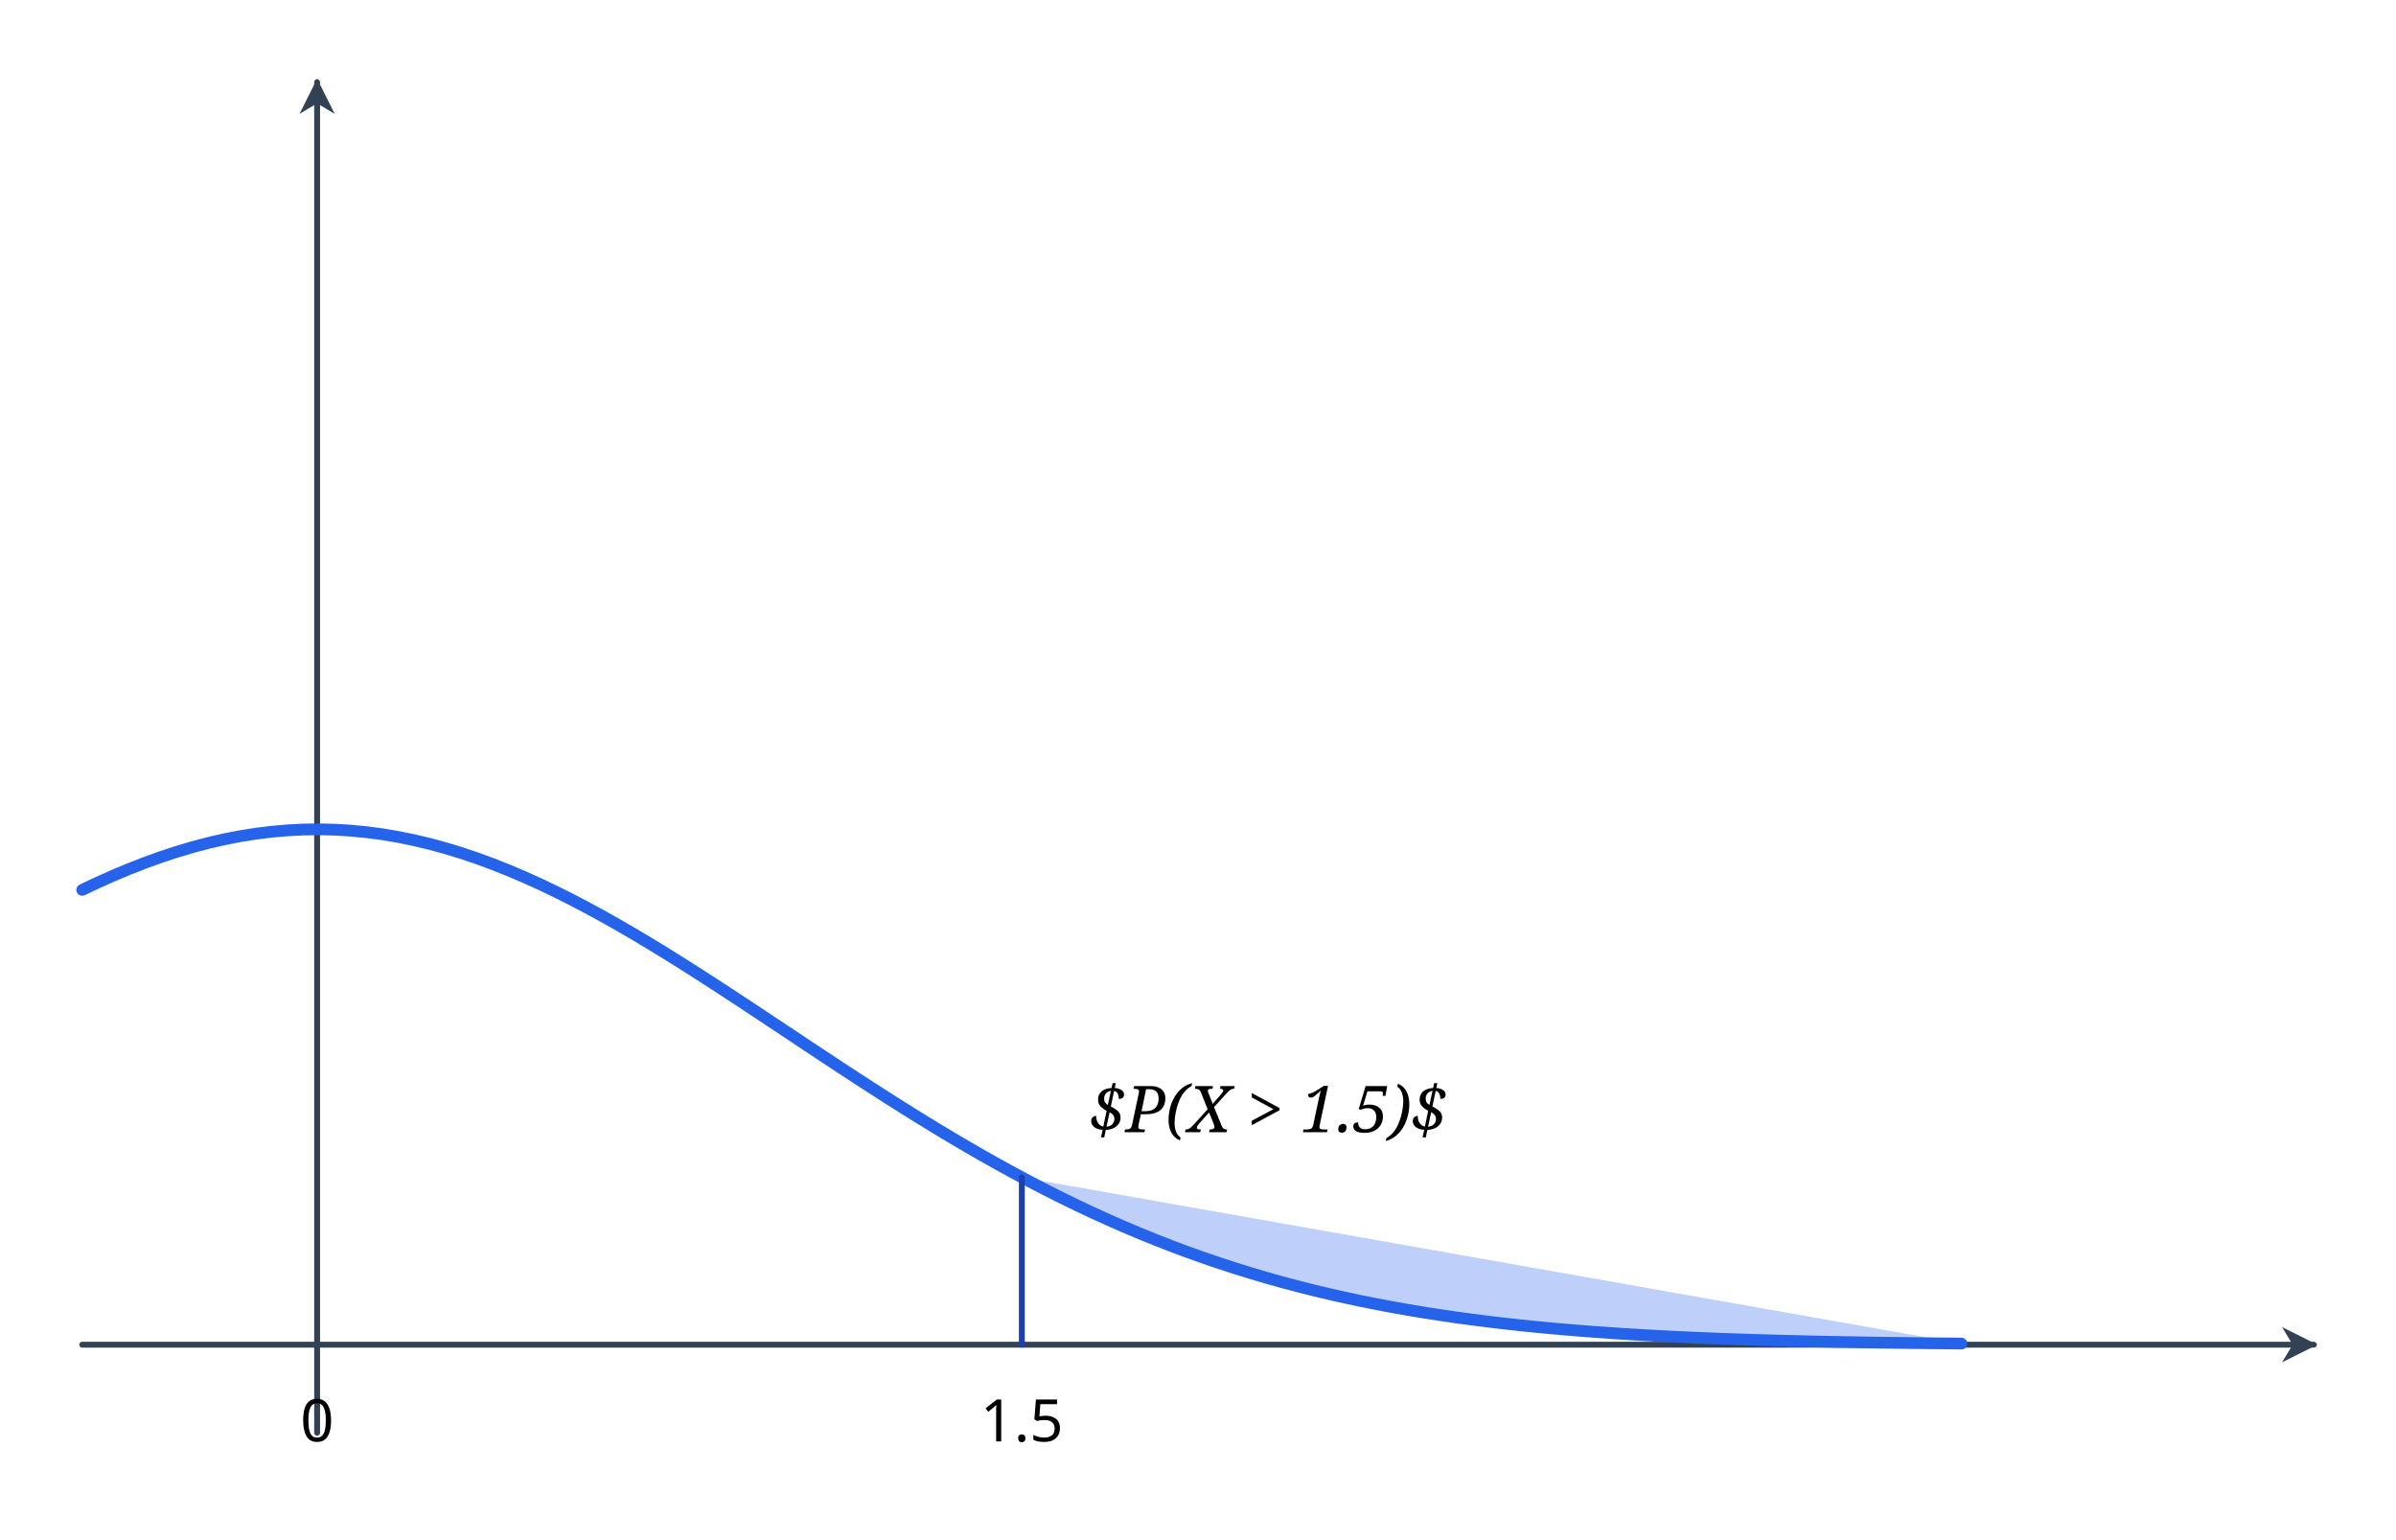
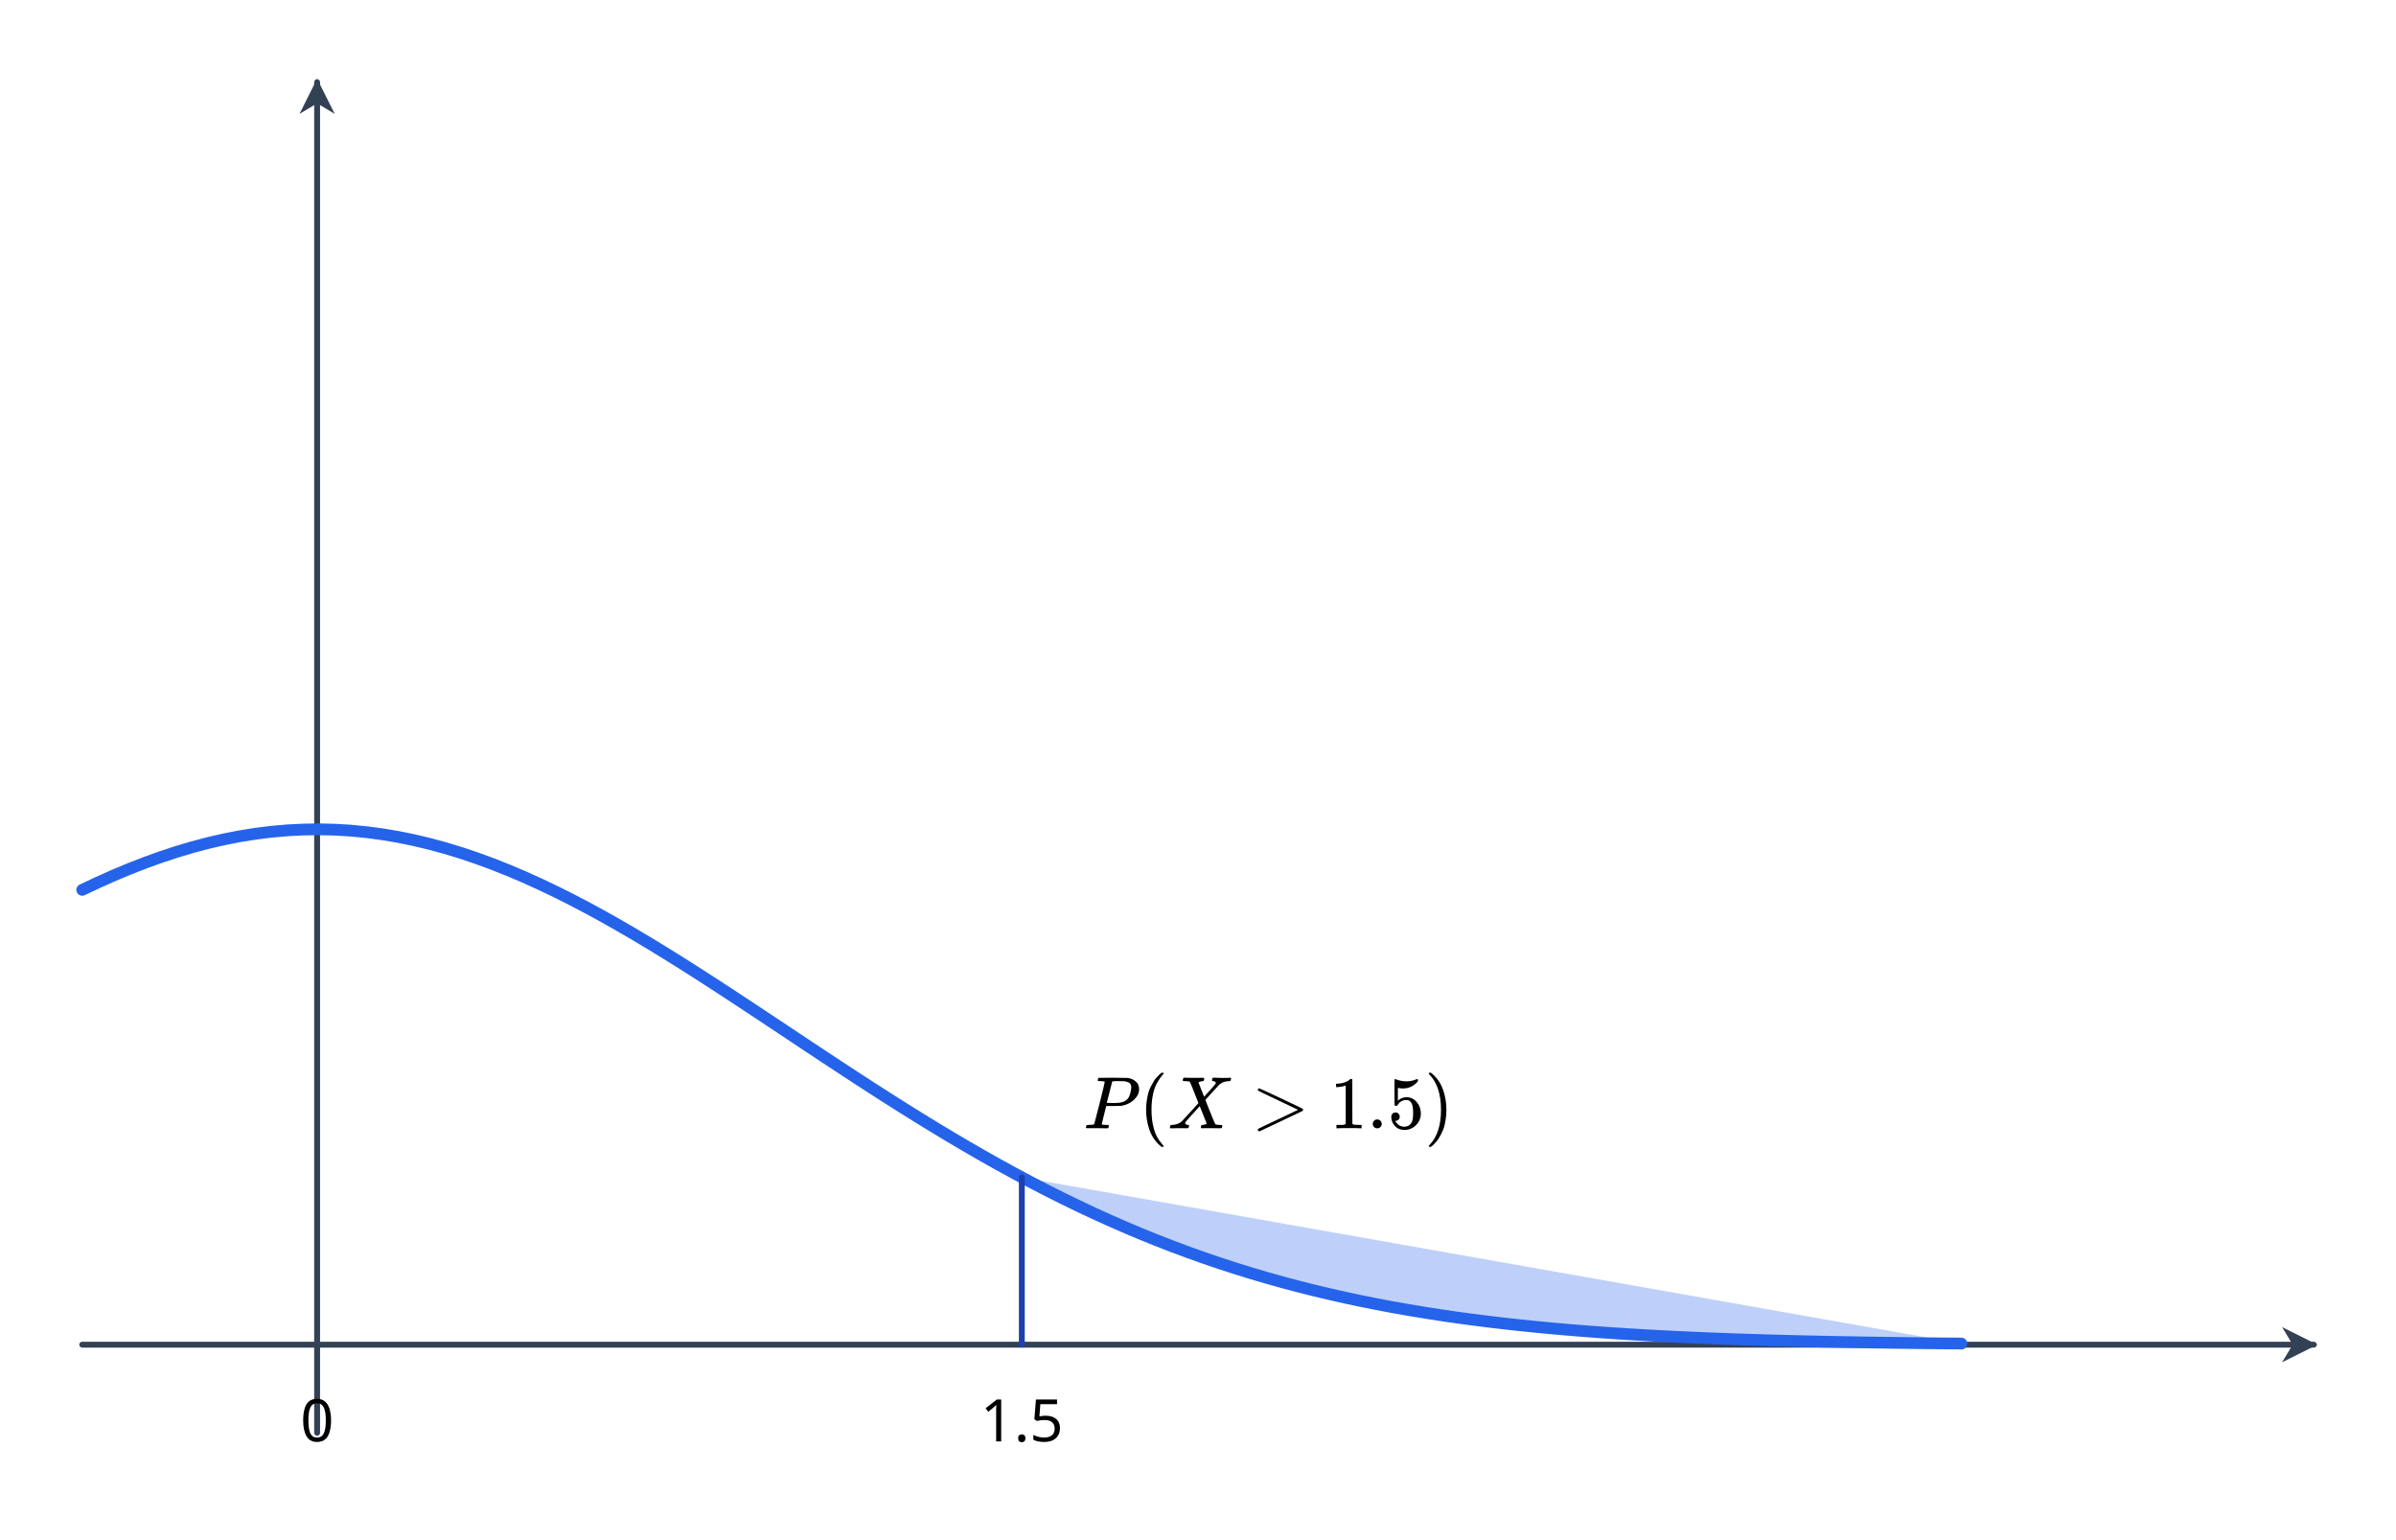
<svg xmlns="http://www.w3.org/2000/svg" width="408" height="262.25" viewBox="6 1 408 262.25">
  <defs>
    <marker markerWidth="6" markerHeight="6" viewBox="0 0 10 10" id="arrow-stealth-334155" refX="9" refY="5" orient="auto">
      <path d="M 0 0 L 10 5 L 0 10 L 3 5 z" fill="#334155" />
    </marker>
  </defs>
  <g>
    <path d="M 20 230 L 400 230" stroke="#334155" stroke-width="1" stroke-opacity="1" stroke-linecap="round" stroke-linejoin="round" fill="none" fill-opacity="1" opacity="1" marker-end="url(#arrow-stealth-334155)" />
  </g>
  <g>
    <path d="M 60 245 L 60 15" stroke="#334155" stroke-width="1" stroke-opacity="1" stroke-linecap="round" stroke-linejoin="round" fill="none" fill-opacity="1" opacity="1" marker-end="url(#arrow-stealth-334155)" />
  </g>
  <path d="M 180 201.506 L 182.712 202.934 L 185.424 204.32 L 188.136 205.664 L 190.847 206.963 L 193.559 208.218 L 196.271 209.428 L 198.983 210.594 L 201.695 211.714 L 204.407 212.789 L 207.119 213.82 L 209.831 214.807 L 212.542 215.75 L 215.254 216.649 L 217.966 217.506 L 220.678 218.322 L 223.39 219.097 L 226.102 219.832 L 228.814 220.529 L 231.525 221.187 L 234.237 221.81 L 236.949 222.397 L 239.661 222.95 L 242.373 223.471 L 245.085 223.96 L 247.797 224.419 L 250.508 224.849 L 253.22 225.251 L 255.932 225.627 L 258.644 225.977 L 261.356 226.304 L 264.068 226.608 L 266.78 226.891 L 269.492 227.154 L 272.203 227.397 L 274.915 227.622 L 277.627 227.83 L 280.339 228.023 L 283.051 228.2 L 285.763 228.363 L 288.475 228.513 L 291.186 228.651 L 293.898 228.778 L 296.61 228.894 L 299.322 229 L 302.034 229.097 L 304.746 229.185 L 307.458 229.266 L 310.169 229.339 L 312.881 229.406 L 315.593 229.467 L 318.305 229.522 L 321.017 229.572 L 323.729 229.617 L 326.441 229.657 L 329.153 229.694 L 331.864 229.727 L 334.576 229.757 L 337.288 229.784 L 340 229.808 Z" stroke="none" stroke-width="1" stroke-opacity="1" stroke-linecap="round" stroke-linejoin="round" fill="#2563eb" fill-opacity="0.3" opacity="1" />
  <path d="M 20 152.546 L 22.689 151.277 L 25.378 150.079 L 28.067 148.953 L 30.756 147.905 L 33.445 146.937 L 36.134 146.052 L 38.824 145.254 L 41.513 144.545 L 44.202 143.927 L 46.891 143.403 L 49.58 142.974 L 52.269 142.642 L 54.958 142.407 L 57.647 142.271 L 60.336 142.233 L 63.025 142.295 L 65.714 142.456 L 68.403 142.716 L 71.092 143.072 L 73.782 143.525 L 76.471 144.073 L 79.16 144.714 L 81.849 145.446 L 84.538 146.266 L 87.227 147.171 L 89.916 148.16 L 92.605 149.228 L 95.294 150.372 L 97.983 151.588 L 100.672 152.873 L 103.361 154.223 L 106.05 155.633 L 108.739 157.099 L 111.429 158.617 L 114.118 160.183 L 116.807 161.791 L 119.496 163.437 L 122.185 165.117 L 124.874 166.826 L 127.563 168.56 L 130.252 170.313 L 132.941 172.082 L 135.63 173.862 L 138.319 175.648 L 141.008 177.437 L 143.697 179.225 L 146.387 181.007 L 149.076 182.78 L 151.765 184.541 L 154.454 186.285 L 157.143 188.009 L 159.832 189.712 L 162.521 191.388 L 165.21 193.037 L 167.899 194.656 L 170.588 196.241 L 173.277 197.792 L 175.966 199.307 L 178.655 200.783 L 181.345 202.219 L 184.034 203.615 L 186.723 204.969 L 189.412 206.28 L 192.101 207.548 L 194.79 208.773 L 197.479 209.953 L 200.168 211.089 L 202.857 212.18 L 205.546 213.228 L 208.235 214.232 L 210.924 215.192 L 213.613 216.11 L 216.303 216.986 L 218.992 217.82 L 221.681 218.613 L 224.37 219.367 L 227.059 220.082 L 229.748 220.76 L 232.437 221.401 L 235.126 222.006 L 237.815 222.578 L 240.504 223.116 L 243.193 223.622 L 245.882 224.098 L 248.571 224.544 L 251.261 224.963 L 253.95 225.354 L 256.639 225.72 L 259.328 226.062 L 262.017 226.38 L 264.706 226.677 L 267.395 226.952 L 270.084 227.208 L 272.773 227.446 L 275.462 227.665 L 278.151 227.869 L 280.84 228.056 L 283.529 228.23 L 286.218 228.389 L 288.908 228.536 L 291.597 228.671 L 294.286 228.795 L 296.975 228.909 L 299.664 229.013 L 302.353 229.108 L 305.042 229.195 L 307.731 229.274 L 310.42 229.346 L 313.109 229.412 L 315.798 229.471 L 318.487 229.525 L 321.176 229.574 L 323.866 229.619 L 326.555 229.659 L 329.244 229.695 L 331.933 229.728 L 334.622 229.758 L 337.311 229.784 L 340 229.808" stroke="#2563eb" stroke-width="2" stroke-opacity="1" stroke-linecap="round" stroke-linejoin="round" fill="none" fill-opacity="1" opacity="1" />
  <line x1="180" y1="230" x2="180" y2="201.506" stroke="#1e40af" stroke-width="1" stroke-opacity="1" stroke-linecap="round" stroke-linejoin="round" fill="none" fill-opacity="1" opacity="1" />
  <text x="180" y="243" font-family="sans-serif" font-size="10" font-weight="normal" fill="#000000" text-anchor="middle" dominant-baseline="middle">1.5</text>
-   <text text-anchor="middle" dominant-baseline="middle" x="222" y="190" font-family="serif" font-size="11" font-style="italic" fill="#000">$P(X &gt; 1.5)$</text>
+   <svg x="190.5" y="183.5" width="63" height="13" overflow="visible">
+     <svg style="vertical-align: -0.566ex;" width="100%" height="100%" role="img" focusable="false" viewBox="0 -750 4992.6 1000">
+       <g stroke="currentColor" fill="currentColor" stroke-width="0" transform="scale(1,-1)">
+         <g data-mml-node="math">
+           <g data-mml-node="mi">
+             <path data-c="1D443" d="M287 628Q287 635 230 637Q206 637 199 638T192 648Q192 649 194 659Q200 679 203 681T397 683Q587 682 600 680Q664 669 707 631T751 530Q751 453 685 389Q616 321 507 303Q500 302 402 301H307L277 182Q247 66 247 59Q247 55 248 54T255 50T272 48T305 46H336Q342 37 342 35Q342 19 335 5Q330 0 319 0Q316 0 282 1T182 2Q120 2 87 2T51 1Q33 1 33 11Q33 13 36 25Q40 41 44 43T67 46Q94 46 127 49Q141 52 146 61Q149 65 218 339T287 628ZM645 554Q645 567 643 575T634 597T609 619T560 635Q553 636 480 637Q463 637 445 637T416 636T404 636Q391 635 386 627Q384 621 367 550T332 412T314 344Q314 342 395 342H407H430Q542 342 590 392Q617 419 631 471T645 554Z" />
+           </g>
+           <g data-mml-node="mo" transform="translate(751,0)">
+             <path data-c="28" d="M94 250Q94 319 104 381T127 488T164 576T202 643T244 695T277 729T302 750H315H319Q333 750 333 741Q333 738 316 720T275 667T226 581T184 443T167 250T184 58T225 -81T274 -167T316 -220T333 -241Q333 -250 318 -250H315H302L274 -226Q180 -141 137 -14T94 250Z" />
+           </g>
+           <g data-mml-node="mi" transform="translate(1140,0)">
+             <path data-c="1D44B" d="M42 0H40Q26 0 26 11Q26 15 29 27Q33 41 36 43T55 46Q141 49 190 98Q200 108 306 224T411 342Q302 620 297 625Q288 636 234 637H206Q200 643 200 645T202 664Q206 677 212 683H226Q260 681 347 681Q380 681 408 681T453 682T473 682Q490 682 490 671Q490 670 488 658Q484 643 481 640T465 637Q434 634 411 620L488 426L541 485Q646 598 646 610Q646 628 622 635Q617 635 609 637Q594 637 594 648Q594 650 596 664Q600 677 606 683H618Q619 683 643 683T697 681T738 680Q828 680 837 683H845Q852 676 852 672Q850 647 840 637H824Q790 636 763 628T722 611T698 593L687 584Q687 585 592 480L505 384Q505 383 536 304T601 142T638 56Q648 47 699 46Q734 46 734 37Q734 35 732 23Q728 7 725 4T711 1Q708 1 678 1T589 2Q528 2 496 2T461 1Q444 1 444 10Q444 11 446 25Q448 35 450 39T455 44T464 46T480 47T506 54Q523 62 523 64Q522 64 476 181L429 299Q241 95 236 84Q232 76 232 72Q232 53 261 47Q262 47 267 47T273 46Q276 46 277 46T280 45T283 42T284 35Q284 26 282 19Q279 6 276 4T261 1Q258 1 243 1T201 2T142 2Q64 2 42 0Z" />
+           </g>
+           <g data-mml-node="mo" transform="translate(2269.8,0)">
+             <path data-c="3E" d="M84 520Q84 528 88 533T96 539L99 540Q106 540 253 471T544 334L687 265Q694 260 694 250T687 235Q685 233 395 96L107 -40H101Q83 -38 83 -20Q83 -19 83 -17Q82 -10 98 -1Q117 9 248 71Q326 108 378 132L626 250L378 368Q90 504 86 509Q84 513 84 520Z" />
+           </g>
+           <g data-mml-node="mn" transform="translate(3325.6,0)">
+             <path data-c="31" d="M213 578L200 573Q186 568 160 563T102 556H83V602H102Q149 604 189 617T245 641T273 663Q275 666 285 666Q294 666 302 660V361L303 61Q310 54 315 52T339 48T401 46H427V0H416Q395 3 257 3Q121 3 100 0H88V46H114Q136 46 152 46T177 47T193 50T201 52T207 57T213 61V578Z" />
+             <path data-c="2E" d="M78 60Q78 84 95 102T138 120Q162 120 180 104T199 61Q199 36 182 18T139 0T96 17T78 60Z" transform="translate(500,0)" />
+             <path data-c="35" d="M164 157Q164 133 148 117T109 101H102Q148 22 224 22Q294 22 326 82Q345 115 345 210Q345 313 318 349Q292 382 260 382H254Q176 382 136 314Q132 307 129 306T114 304Q97 304 95 310Q93 314 93 485V614Q93 664 98 664Q100 666 102 666Q103 666 123 658T178 642T253 634Q324 634 389 662Q397 666 402 666Q410 666 410 648V635Q328 538 205 538Q174 538 149 544L139 546V374Q158 388 169 396T205 412T256 420Q337 420 393 355T449 201Q449 109 385 44T229 -22Q148 -22 99 32T50 154Q50 178 61 192T84 210T107 214Q132 214 148 197T164 157Z" transform="translate(778,0)" />
+           </g>
+           <g data-mml-node="mo" transform="translate(4603.6,0)">
+             <path data-c="29" d="M60 749L64 750Q69 750 74 750H86L114 726Q208 641 251 514T294 250Q294 182 284 119T261 12T224 -76T186 -143T145 -194T113 -227T90 -246Q87 -249 86 -250H74Q66 -250 63 -250T58 -247T55 -238Q56 -237 66 -225Q221 -64 221 250T66 725Q56 737 55 738Q55 746 60 749Z" />
+           </g>
+         </g>
+       </g>
+     </svg>
+   </svg>
  <text x="60" y="243" font-family="sans-serif" font-size="10" font-weight="normal" fill="#000000" text-anchor="middle" dominant-baseline="middle">0</text>
</svg>
